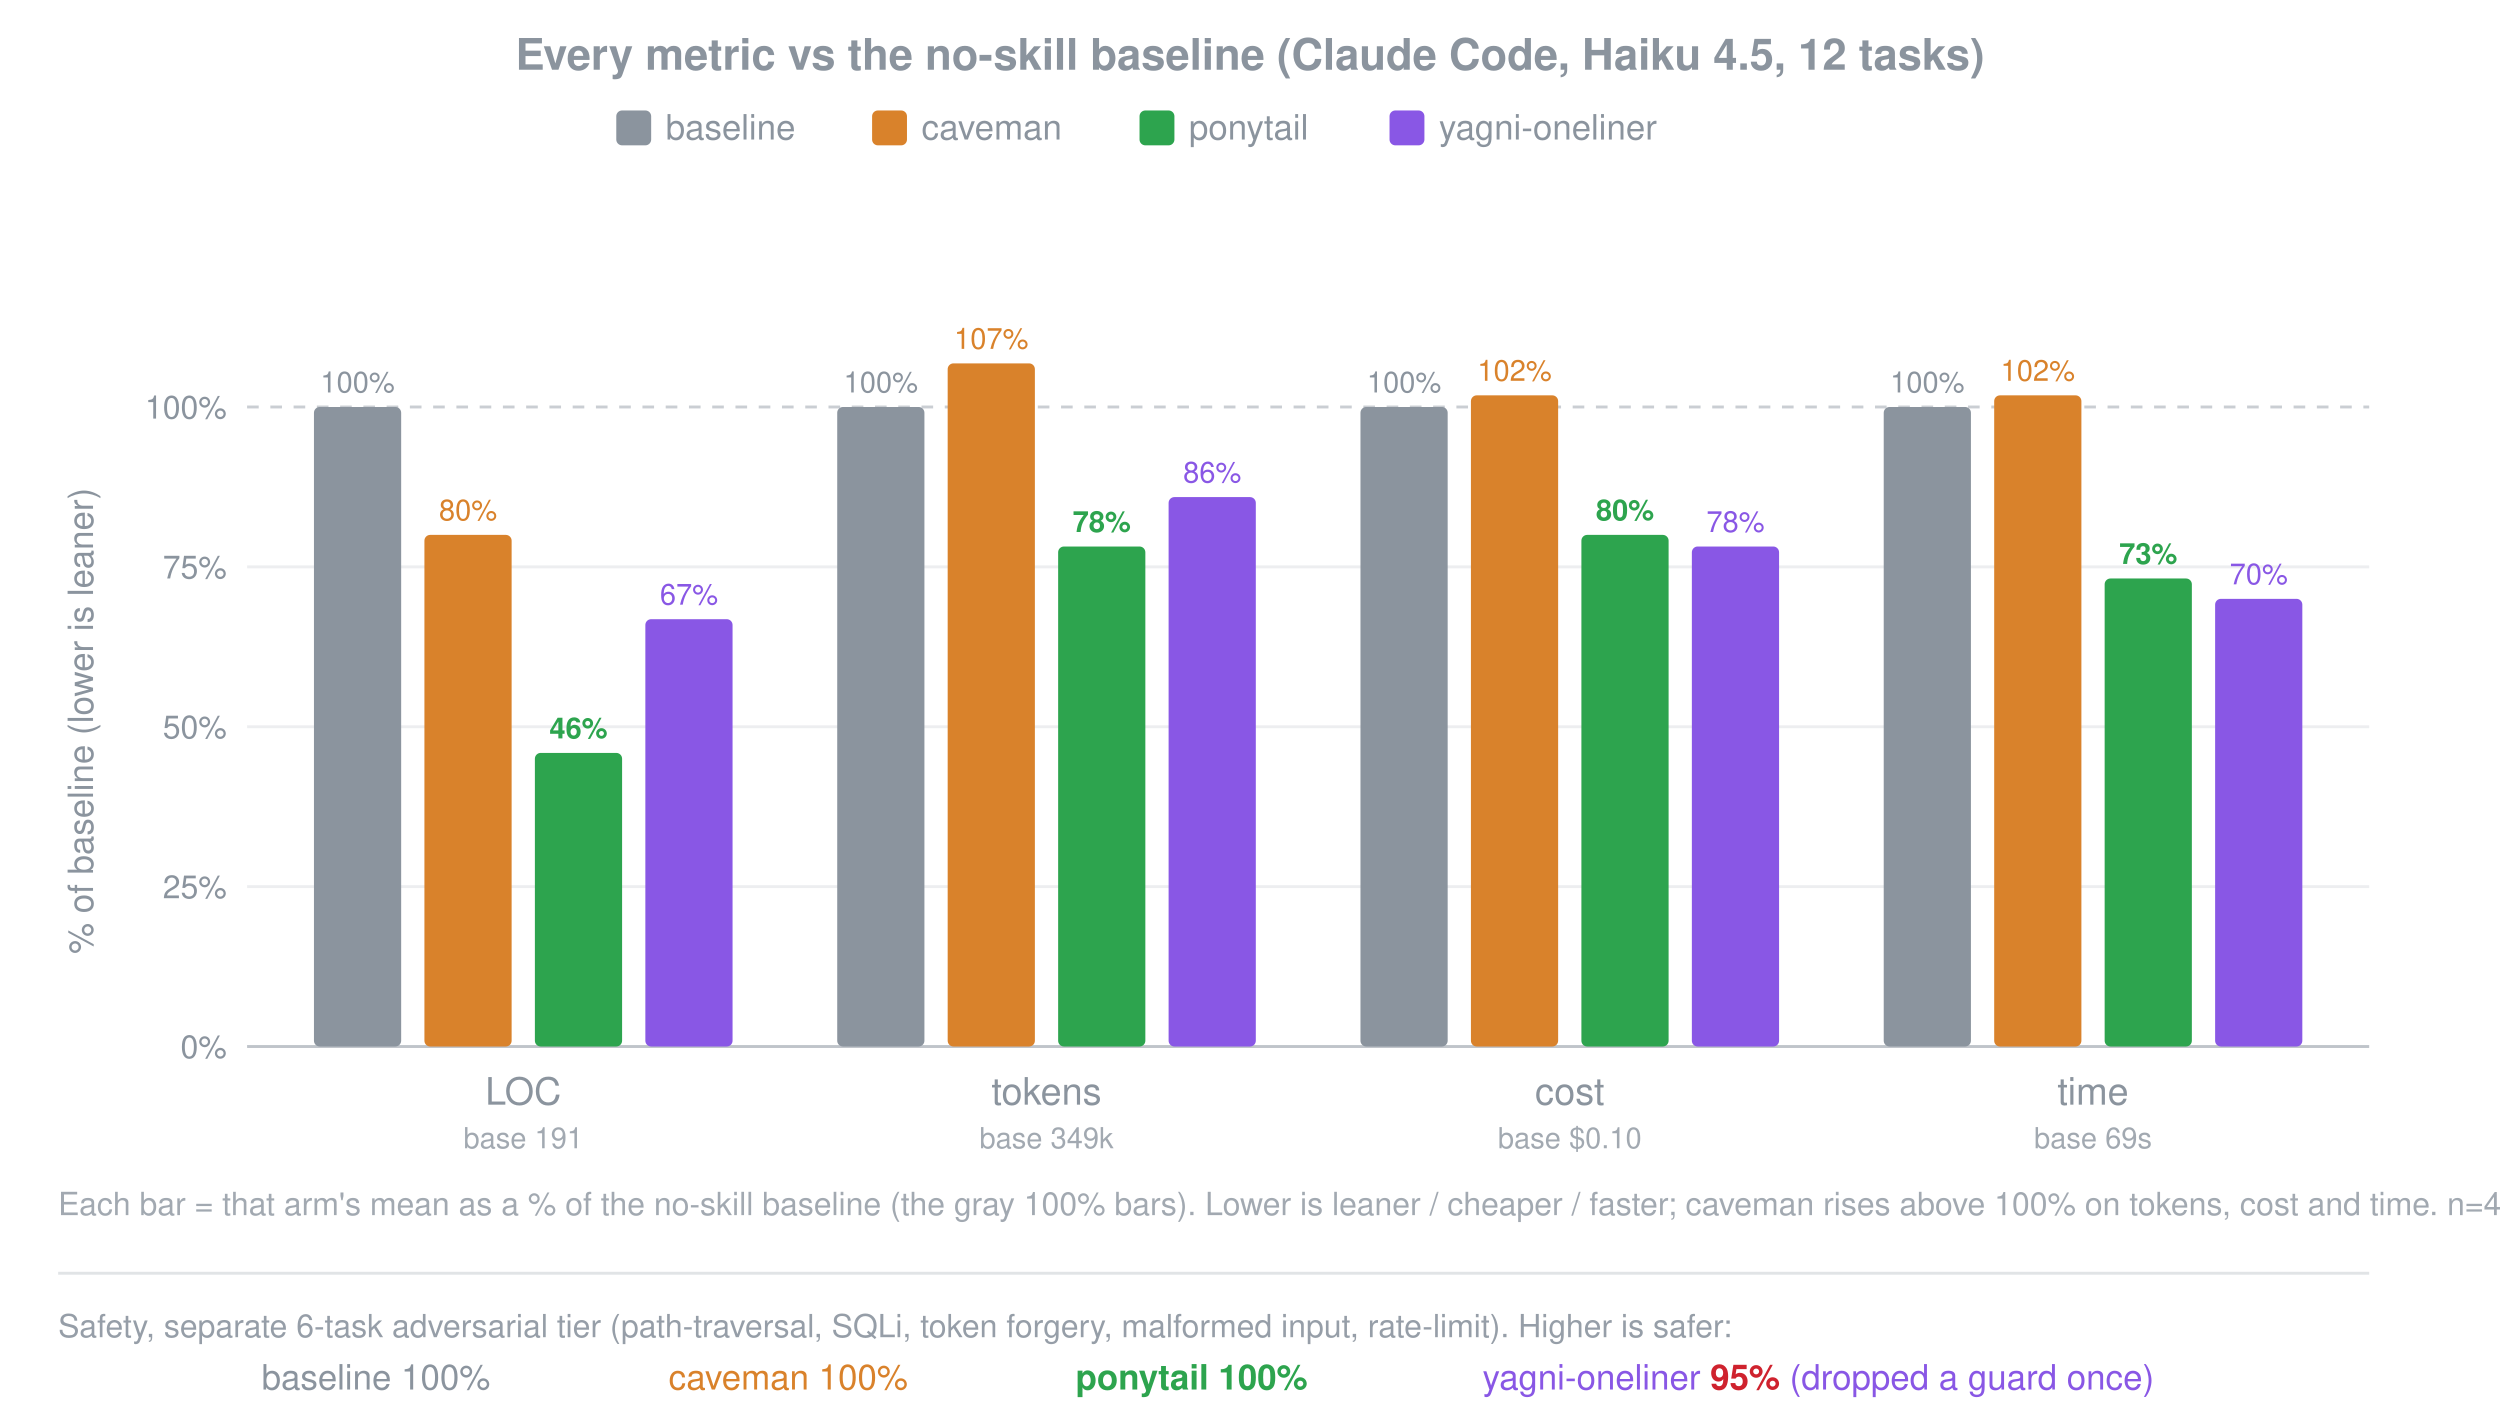
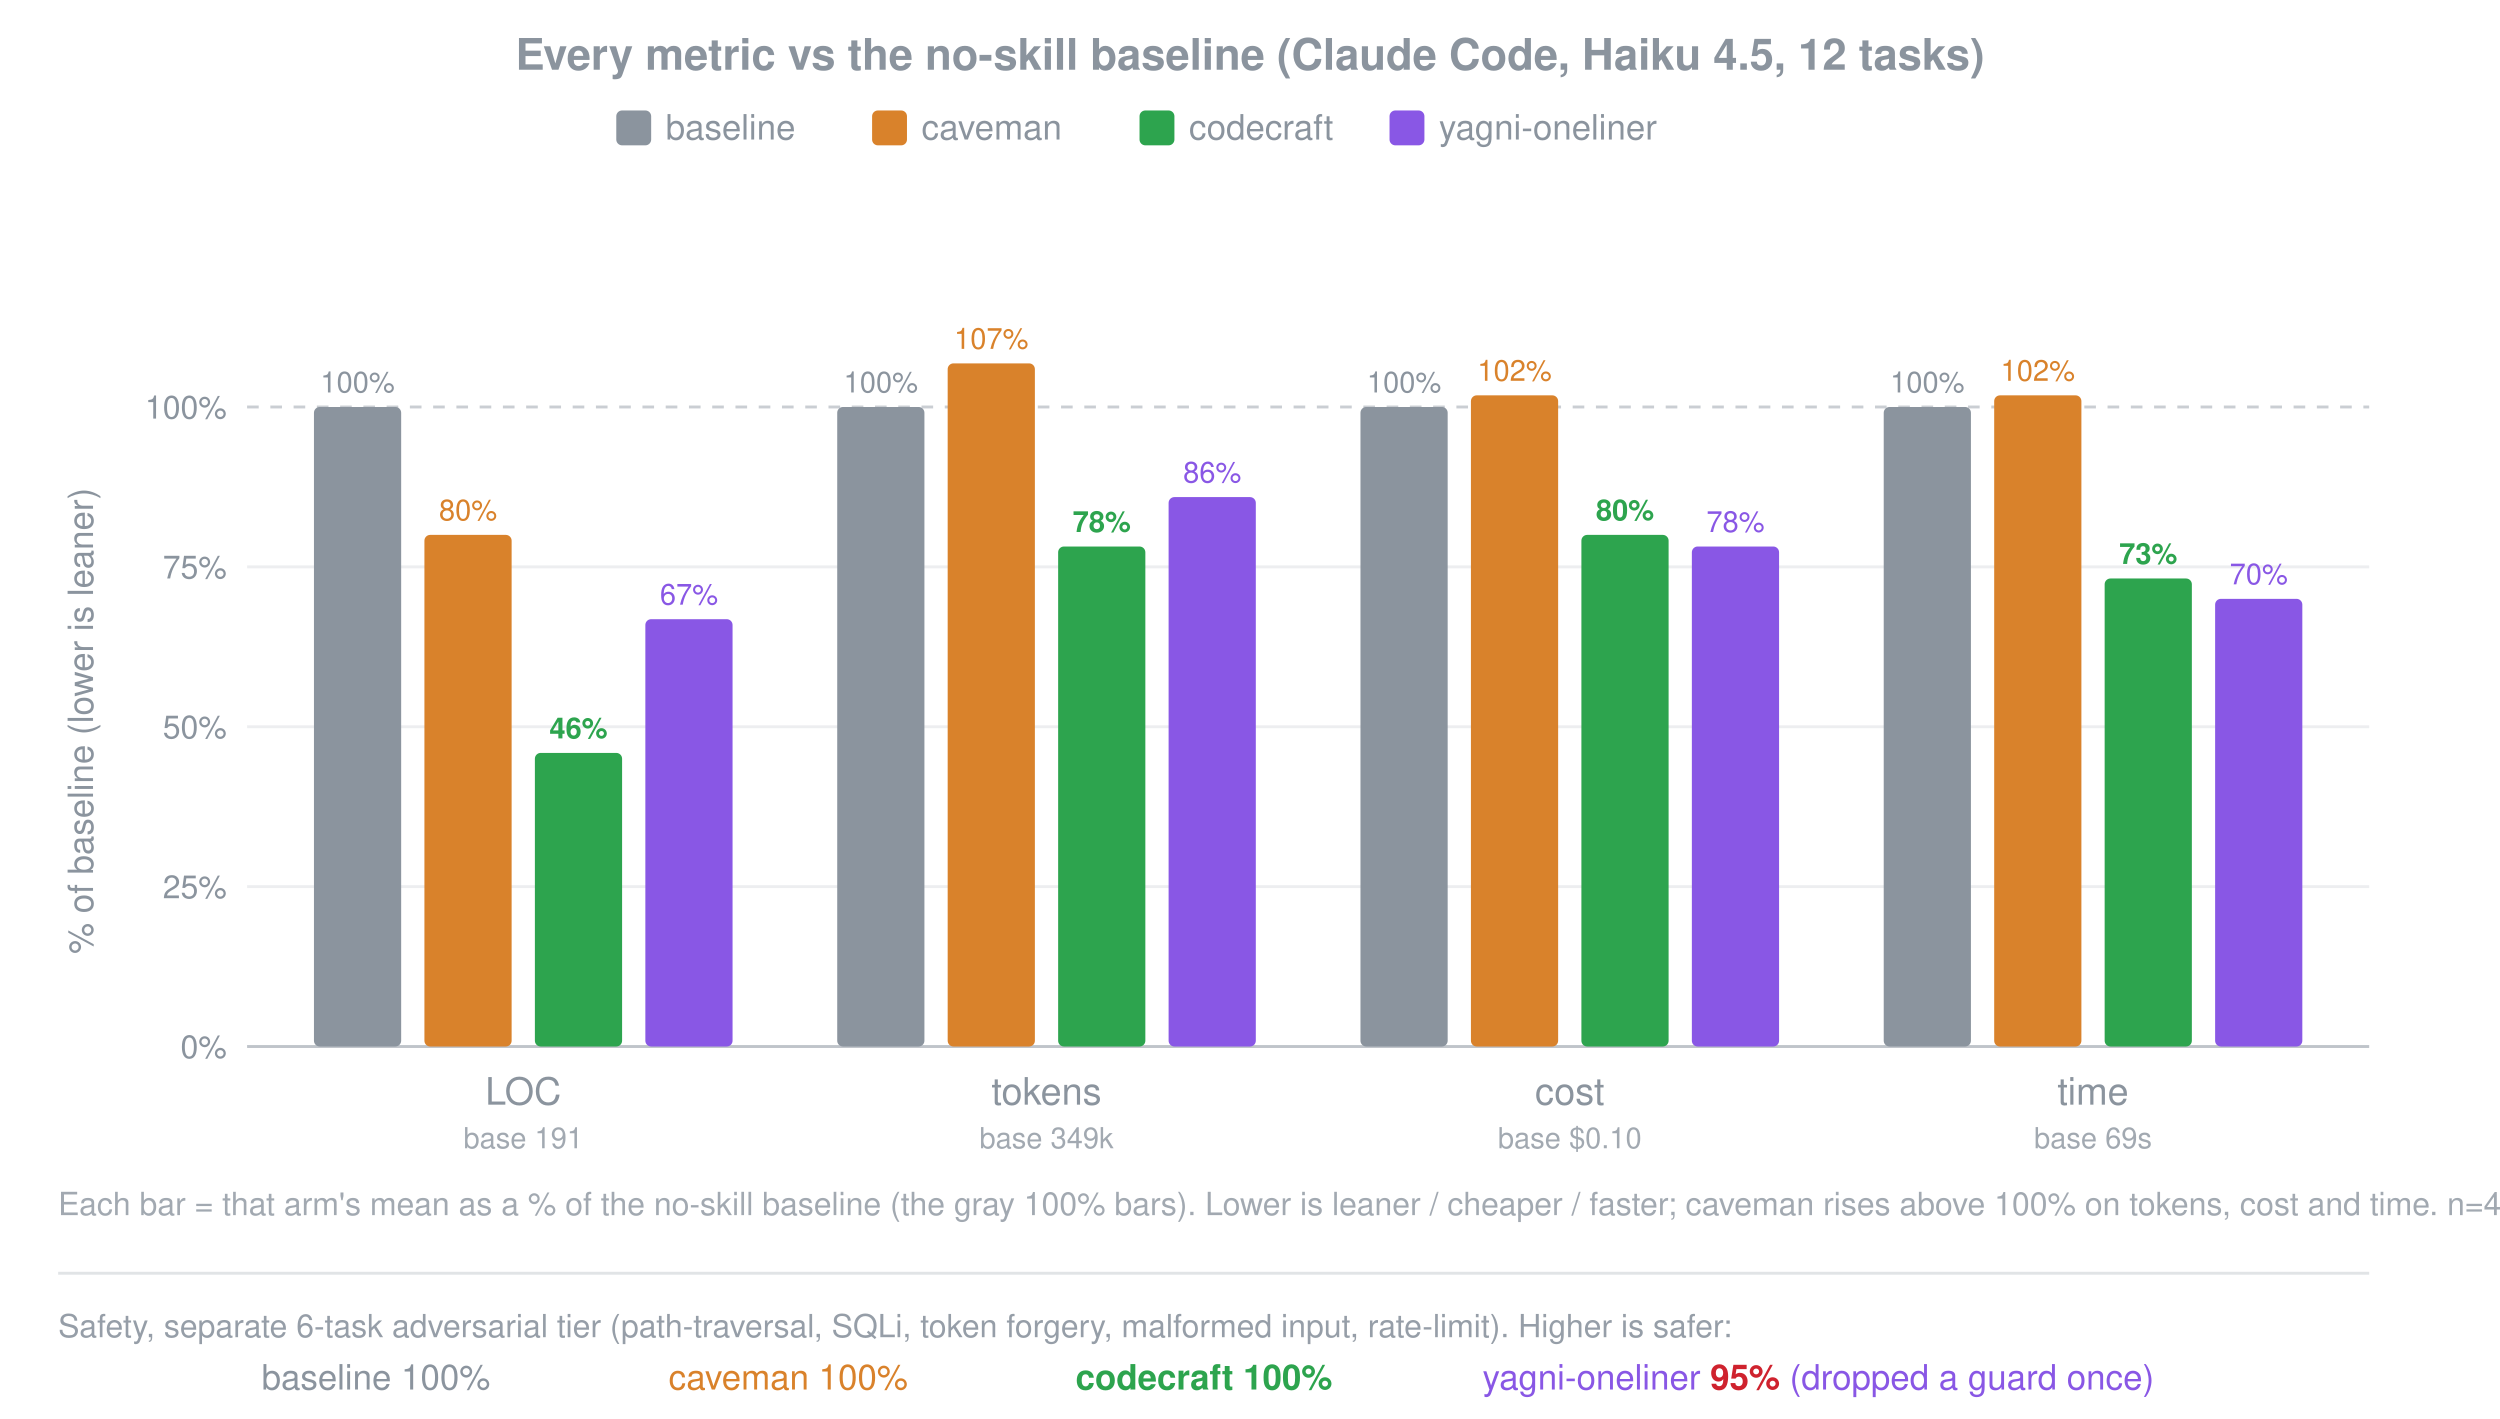
<svg xmlns="http://www.w3.org/2000/svg" viewBox="0 0 860 488" font-family="-apple-system, 'Segoe UI', Helvetica, Arial, sans-serif">
  <text x="430" y="24" font-size="15" font-weight="600" fill="#8b949e" text-anchor="middle">Every metric vs the no-skill baseline (Claude Code, Haiku 4.5, 12 tasks)</text>
  <rect x="212" y="38" width="12" height="12" rx="2" fill="#8b949e" />
  <text x="229" y="48" font-size="12" fill="#8b949e">baseline</text>
  <rect x="300" y="38" width="12" height="12" rx="2" fill="#d9822b" />
  <text x="317" y="48" font-size="12" fill="#8b949e">caveman</text>
  <rect x="392" y="38" width="12" height="12" rx="2" fill="#2da44e" />
-   <text x="409" y="48" font-size="12" fill="#8b949e">ponytail</text>
+   <text x="409" y="48" font-size="12" fill="#8b949e">codecraft</text>
  <rect x="478" y="38" width="12" height="12" rx="2" fill="#8957e5" />
  <text x="495" y="48" font-size="12" fill="#8b949e">yagni-oneliner</text>
  <text x="32" y="248" font-size="12" fill="#8b949e" text-anchor="middle" transform="rotate(-90 32 248)">% of baseline (lower is leaner)</text>
  <line x1="85" y1="360" x2="815" y2="360" stroke="#8b949e" stroke-opacity="0.55" />
  <line x1="85" y1="305" x2="815" y2="305" stroke="#8b949e" stroke-opacity="0.16" />
  <line x1="85" y1="250" x2="815" y2="250" stroke="#8b949e" stroke-opacity="0.16" />
  <line x1="85" y1="195" x2="815" y2="195" stroke="#8b949e" stroke-opacity="0.16" />
  <line x1="85" y1="140" x2="815" y2="140" stroke="#8b949e" stroke-opacity="0.45" stroke-dasharray="4 4" />
  <text x="78" y="364" font-size="11" fill="#8b949e" text-anchor="end">0%</text>
  <text x="78" y="309" font-size="11" fill="#8b949e" text-anchor="end">25%</text>
  <text x="78" y="254" font-size="11" fill="#8b949e" text-anchor="end">50%</text>
  <text x="78" y="199" font-size="11" fill="#8b949e" text-anchor="end">75%</text>
  <text x="78" y="144" font-size="11" fill="#8b949e" text-anchor="end">100%</text>
  <rect x="108" y="140" width="30" height="220" rx="2" fill="#8b949e" />
  <text x="123" y="135" font-size="10" fill="#8b949e" text-anchor="middle">100%</text>
  <rect x="146" y="184" width="30" height="176" rx="2" fill="#d9822b" />
  <text x="161" y="179" font-size="10" fill="#d9822b" text-anchor="middle">80%</text>
  <rect x="184" y="259" width="30" height="101" rx="2" fill="#2da44e" />
  <text x="199" y="254" font-size="10" font-weight="600" fill="#2da44e" text-anchor="middle">46%</text>
  <rect x="222" y="213" width="30" height="147" rx="2" fill="#8957e5" />
  <text x="237" y="208" font-size="10" fill="#8957e5" text-anchor="middle">67%</text>
  <text x="180" y="380" font-size="13" fill="#8b949e" text-anchor="middle">LOC</text>
  <text x="180" y="395" font-size="10" fill="#8b949e" opacity="0.8" text-anchor="middle">base 191</text>
  <rect x="288" y="140" width="30" height="220" rx="2" fill="#8b949e" />
  <text x="303" y="135" font-size="10" fill="#8b949e" text-anchor="middle">100%</text>
  <rect x="326" y="125" width="30" height="235" rx="2" fill="#d9822b" />
  <text x="341" y="120" font-size="10" fill="#d9822b" text-anchor="middle">107%</text>
  <rect x="364" y="188" width="30" height="172" rx="2" fill="#2da44e" />
  <text x="379" y="183" font-size="10" font-weight="600" fill="#2da44e" text-anchor="middle">78%</text>
  <rect x="402" y="171" width="30" height="189" rx="2" fill="#8957e5" />
  <text x="417" y="166" font-size="10" fill="#8957e5" text-anchor="middle">86%</text>
  <text x="360" y="380" font-size="13" fill="#8b949e" text-anchor="middle">tokens</text>
  <text x="360" y="395" font-size="10" fill="#8b949e" opacity="0.8" text-anchor="middle">base 349k</text>
  <rect x="468" y="140" width="30" height="220" rx="2" fill="#8b949e" />
  <text x="483" y="135" font-size="10" fill="#8b949e" text-anchor="middle">100%</text>
  <rect x="506" y="136" width="30" height="224" rx="2" fill="#d9822b" />
  <text x="521" y="131" font-size="10" fill="#d9822b" text-anchor="middle">102%</text>
  <rect x="544" y="184" width="30" height="176" rx="2" fill="#2da44e" />
  <text x="559" y="179" font-size="10" font-weight="600" fill="#2da44e" text-anchor="middle">80%</text>
  <rect x="582" y="188" width="30" height="172" rx="2" fill="#8957e5" />
  <text x="597" y="183" font-size="10" fill="#8957e5" text-anchor="middle">78%</text>
  <text x="540" y="380" font-size="13" fill="#8b949e" text-anchor="middle">cost</text>
  <text x="540" y="395" font-size="10" fill="#8b949e" opacity="0.8" text-anchor="middle">base $0.10</text>
  <rect x="648" y="140" width="30" height="220" rx="2" fill="#8b949e" />
  <text x="663" y="135" font-size="10" fill="#8b949e" text-anchor="middle">100%</text>
  <rect x="686" y="136" width="30" height="224" rx="2" fill="#d9822b" />
  <text x="701" y="131" font-size="10" fill="#d9822b" text-anchor="middle">102%</text>
  <rect x="724" y="199" width="30" height="161" rx="2" fill="#2da44e" />
  <text x="739" y="194" font-size="10" font-weight="600" fill="#2da44e" text-anchor="middle">73%</text>
  <rect x="762" y="206" width="30" height="154" rx="2" fill="#8957e5" />
  <text x="777" y="201" font-size="10" fill="#8957e5" text-anchor="middle">70%</text>
  <text x="720" y="380" font-size="13" fill="#8b949e" text-anchor="middle">time</text>
  <text x="720" y="395" font-size="10" fill="#8b949e" opacity="0.8" text-anchor="middle">base 69s</text>
  <text x="20" y="418" font-size="11" fill="#8b949e" opacity="0.8">Each bar = that arm's mean as a % of the no-skill baseline (the gray 100% bars). Lower is leaner / cheaper / faster; caveman rises above 100% on tokens, cost and time. n=4.</text>
  <line x1="20" y1="438" x2="815" y2="438" stroke="#8b949e" stroke-opacity="0.25" />
  <text x="20" y="460" font-size="11" fill="#8b949e" opacity="0.9">Safety, separate 6-task adversarial tier (path-traversal, SQLi, token forgery, malformed input, rate-limit). Higher is safer:</text>
  <text x="90" y="478" font-size="12" fill="#8b949e">baseline 100%</text>
  <text x="230" y="478" font-size="12" fill="#d9822b">caveman 100%</text>
-   <text x="370" y="478" font-size="12" font-weight="600" fill="#2da44e">ponytail 100%</text>
+   <text x="370" y="478" font-size="12" font-weight="600" fill="#2da44e">codecraft 100%</text>
  <text x="510" y="478" font-size="12" fill="#8957e5">yagni-oneliner <tspan fill="#cf222e" font-weight="600">95%</tspan> (dropped a guard once)</text>
</svg>
